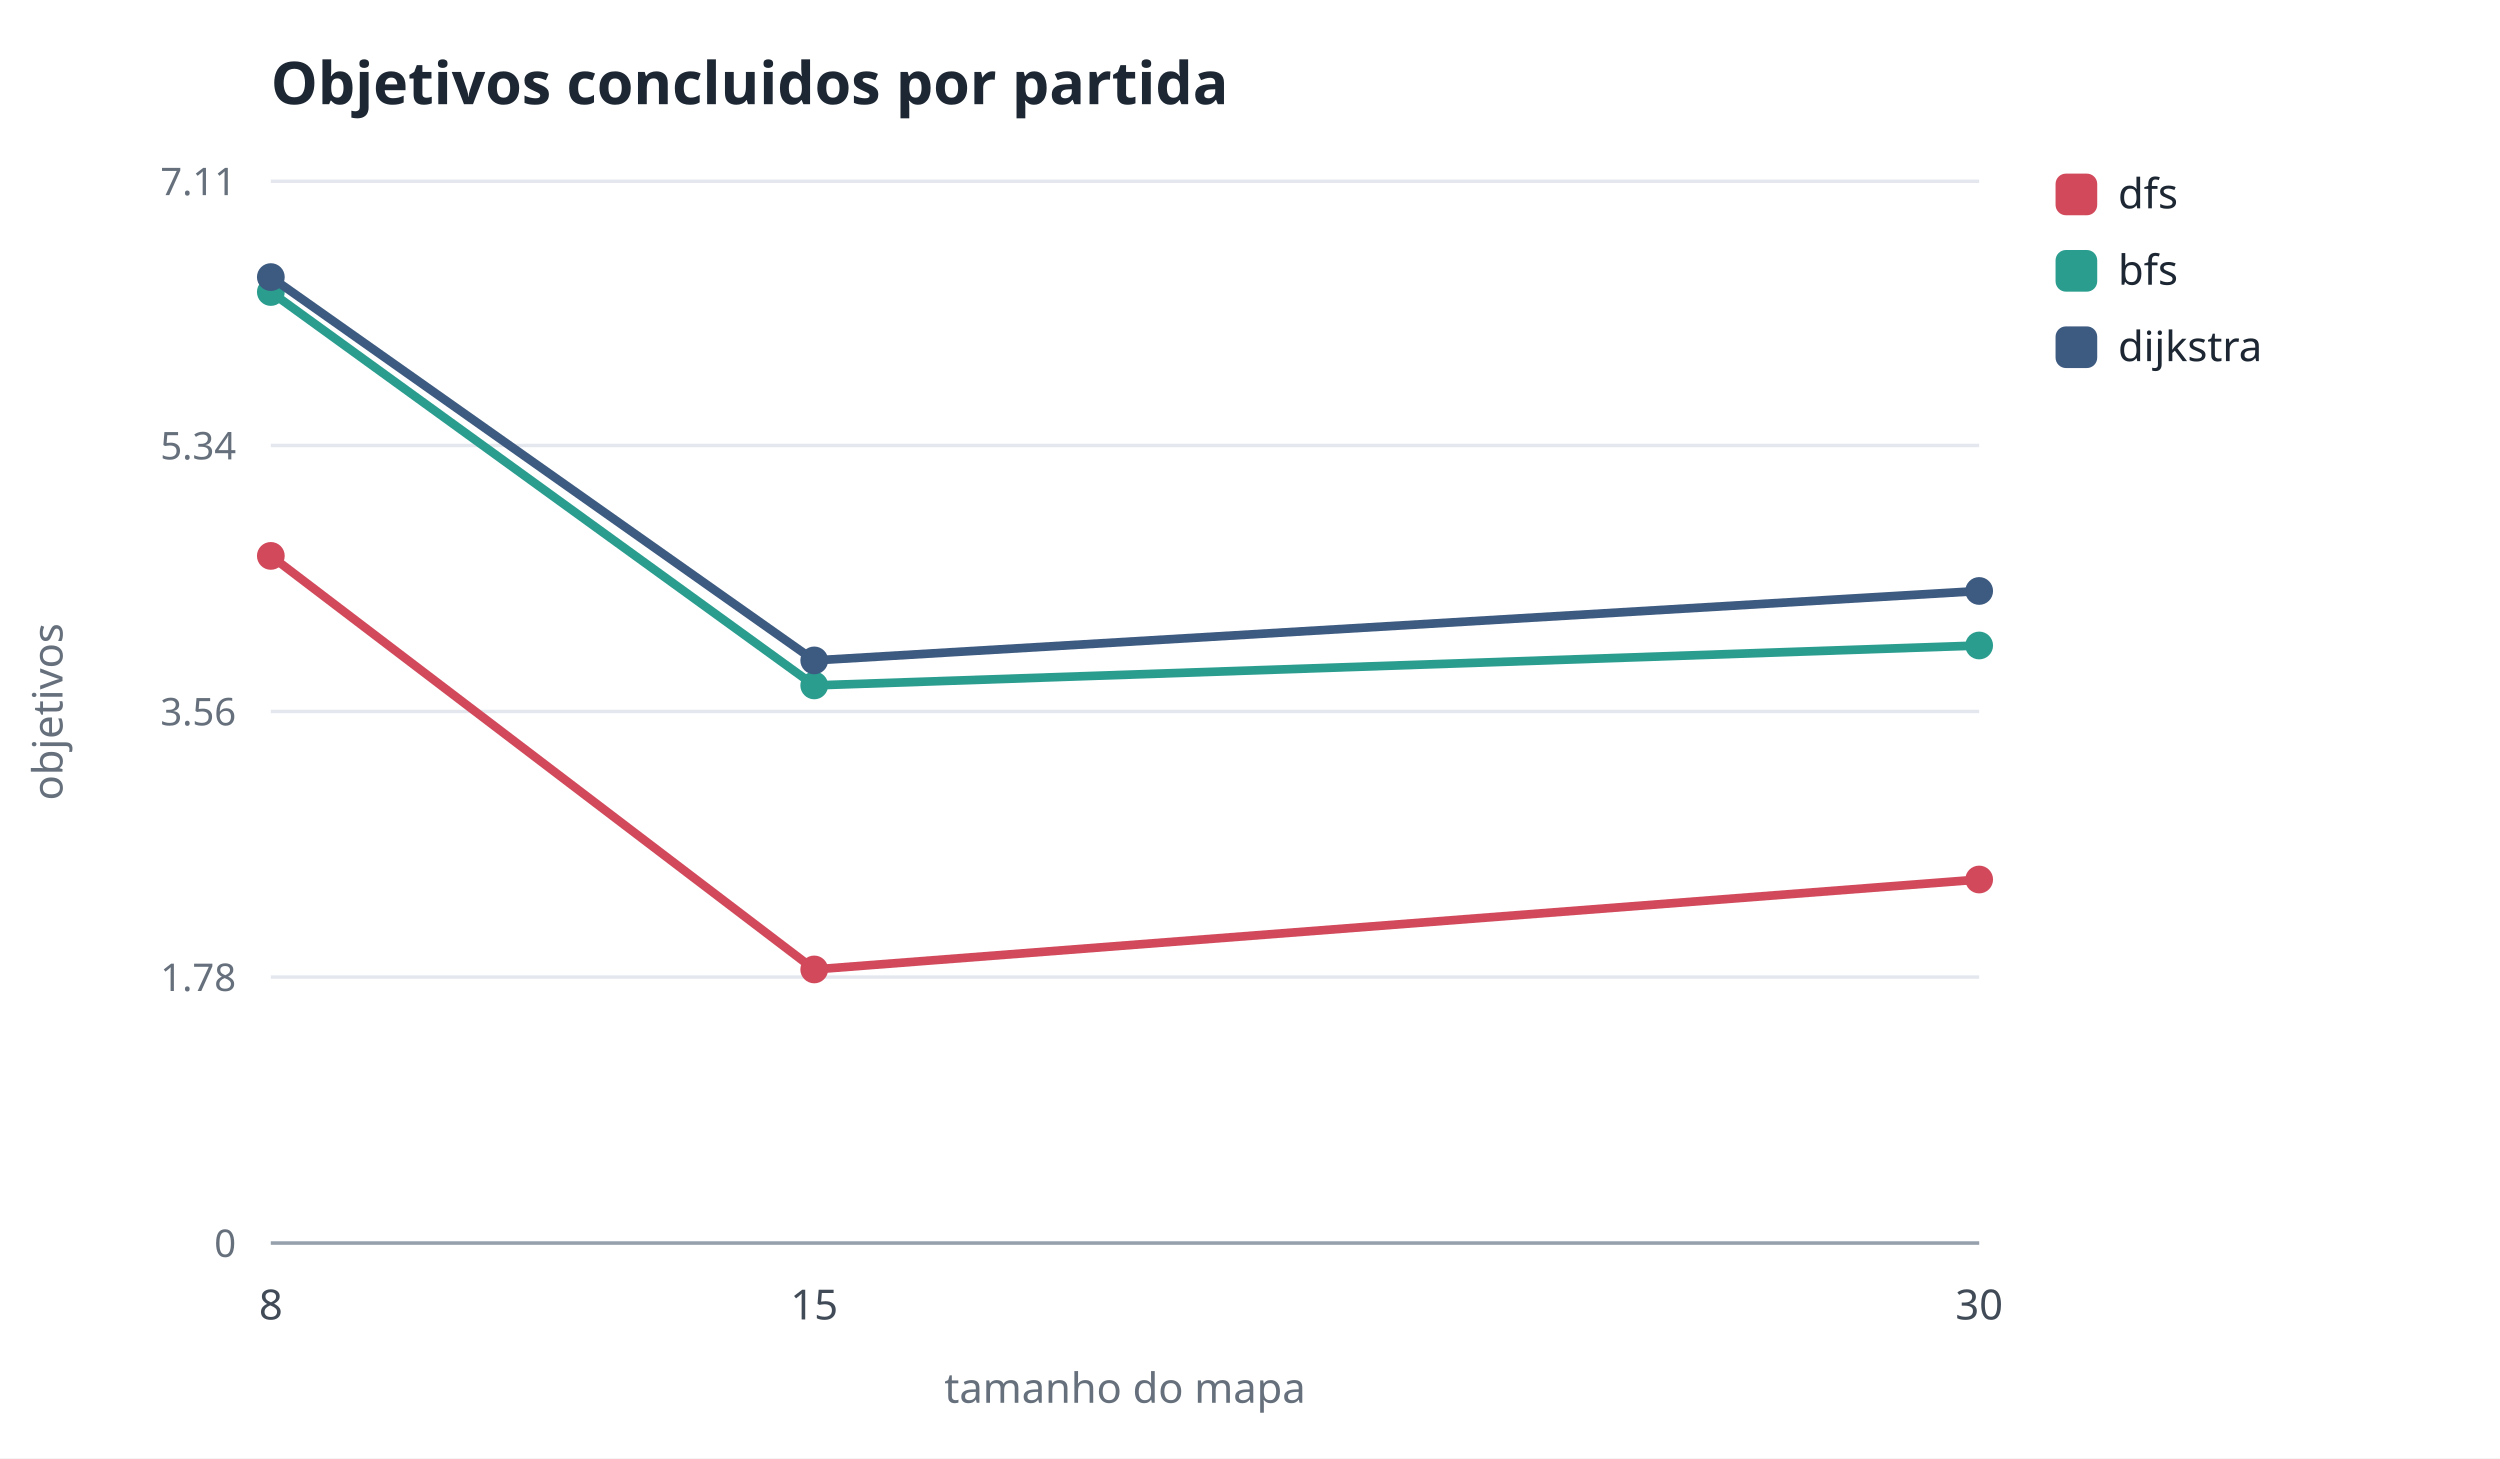
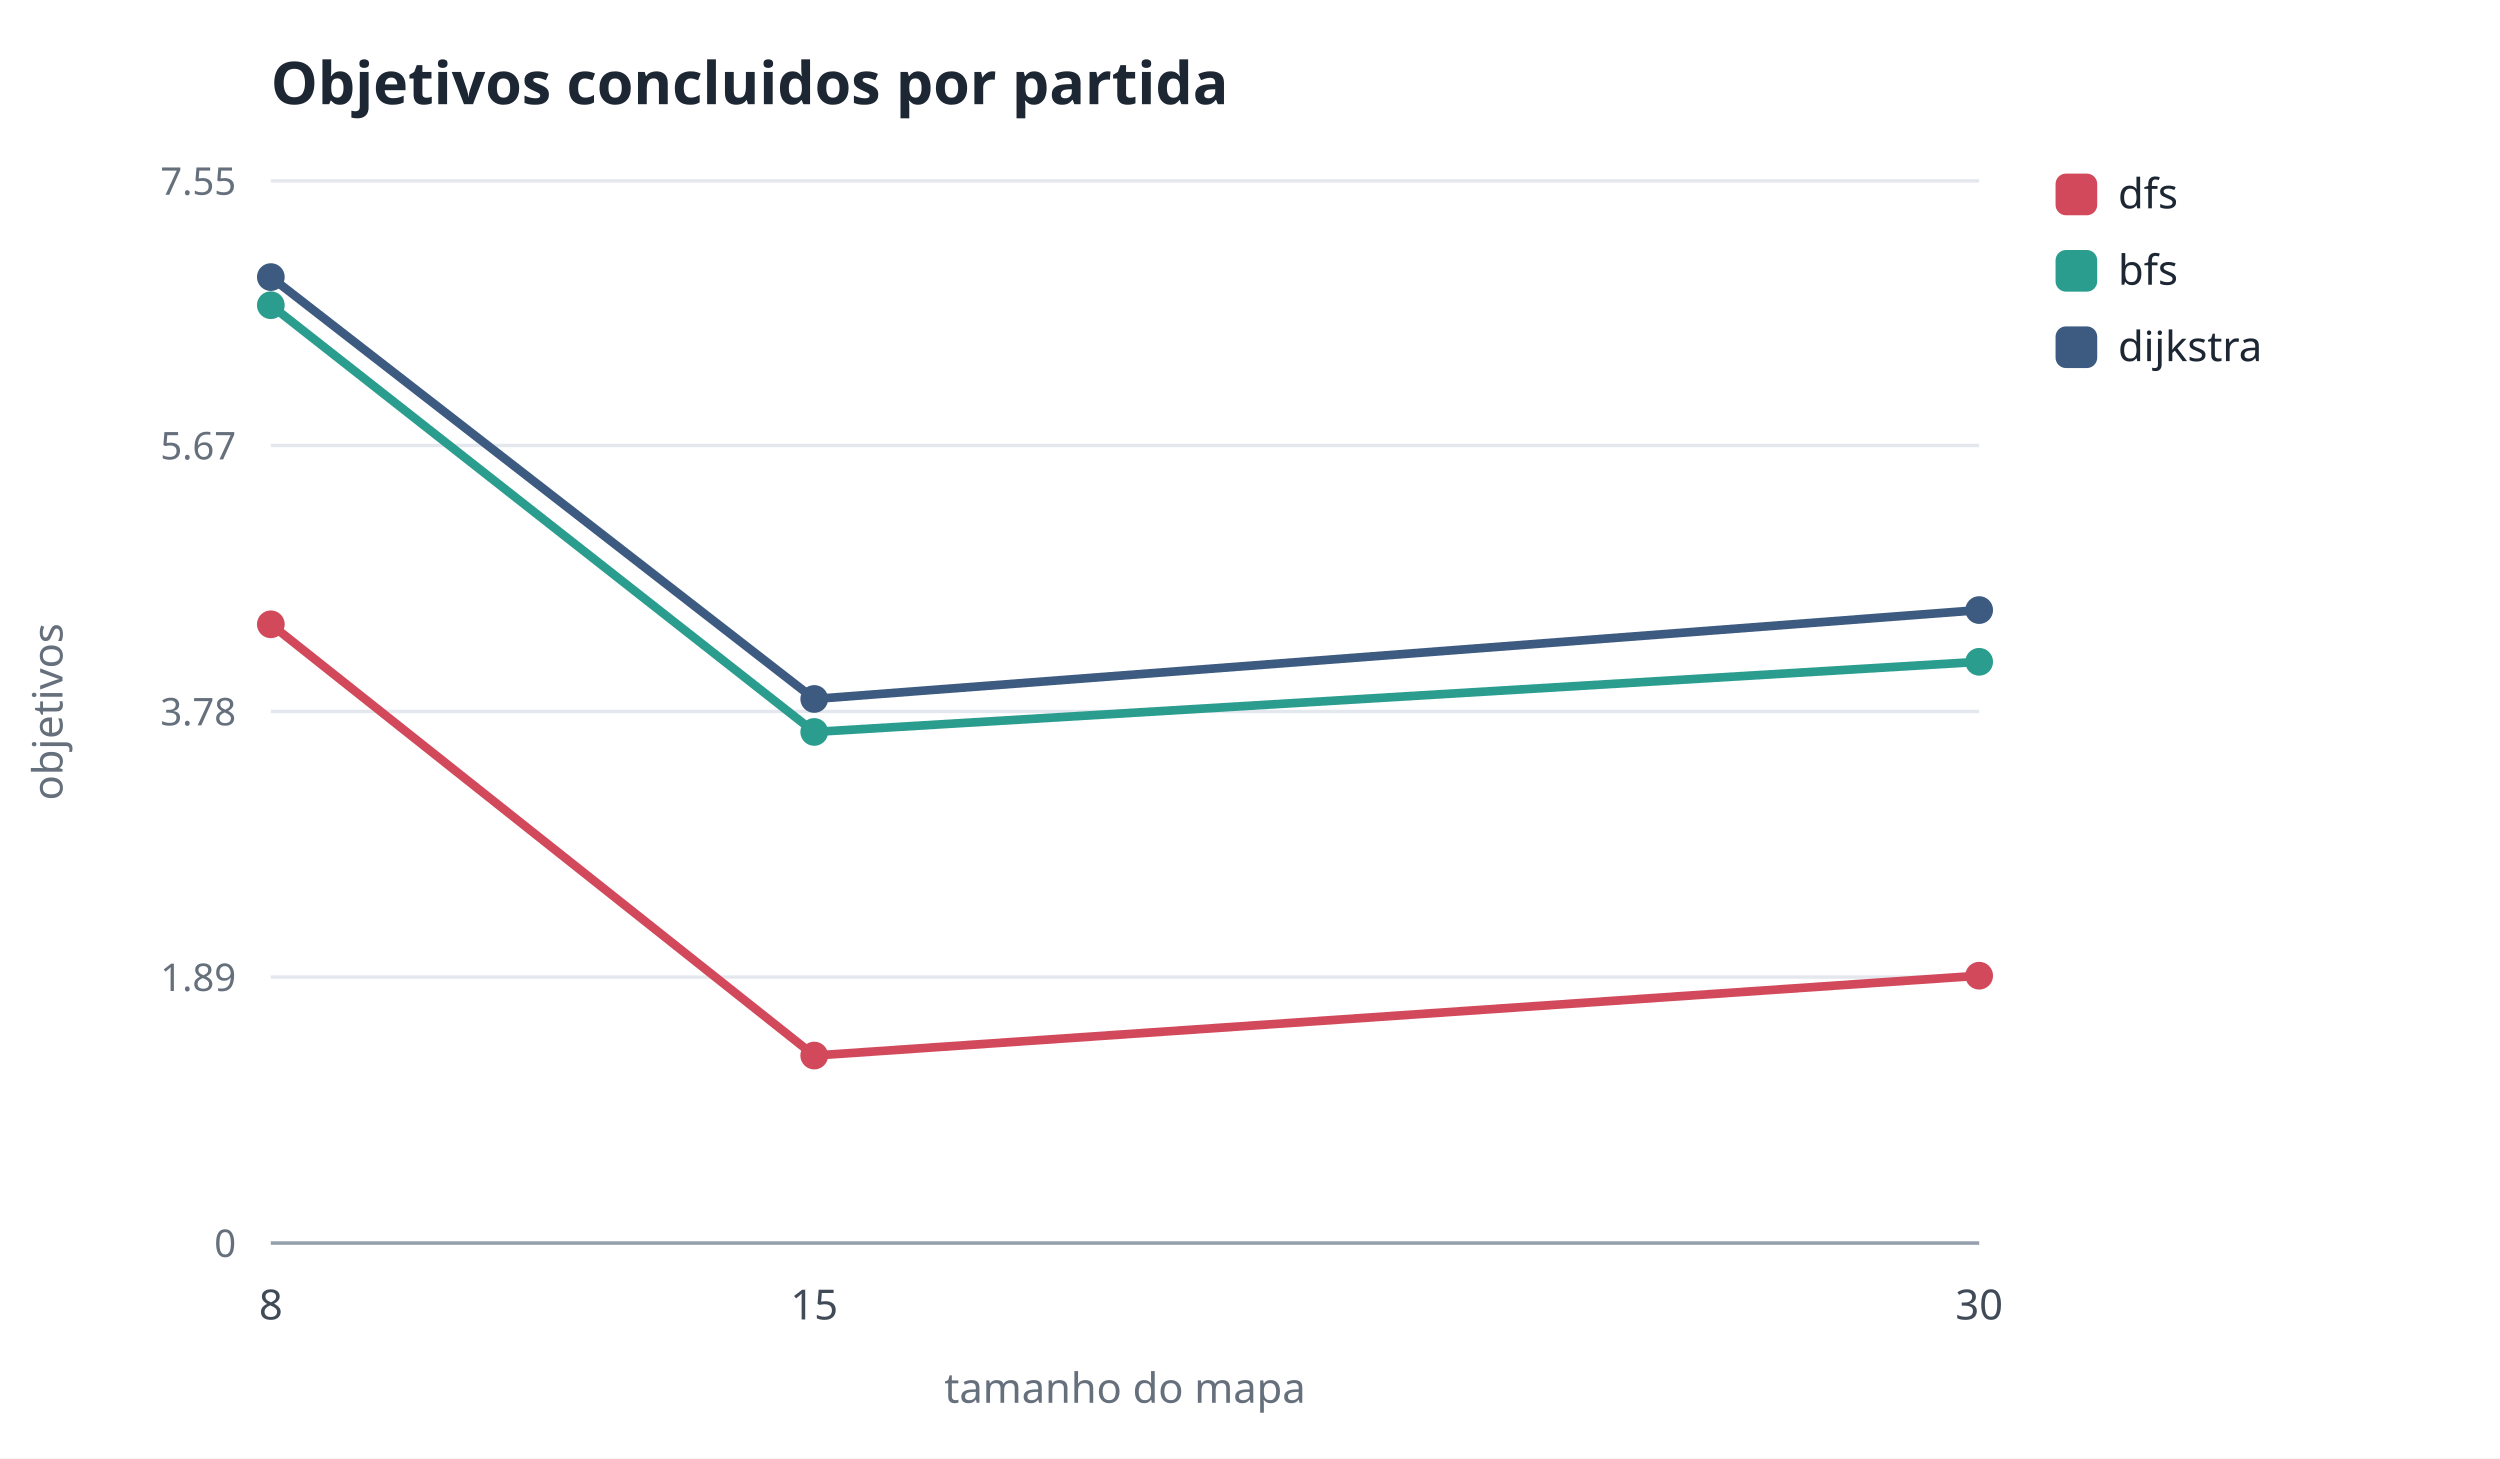
<svg xmlns="http://www.w3.org/2000/svg" width="720" height="420" viewBox="0 0 720 420" font-family="system-ui, sans-serif">
  <rect width="720" height="420" fill="#ffffff" />
  <text x="78" y="30" font-size="17" font-weight="600" fill="#1d2733">Objetivos concluidos por partida</text>
  <line x1="78" y1="358.0" x2="570" y2="358.0" stroke="#e4e8ee" stroke-width="1" />
  <text x="68" y="362.0" font-size="11" text-anchor="end" fill="#66707c">0</text>
  <line x1="78" y1="281.4" x2="570" y2="281.4" stroke="#e4e8ee" stroke-width="1" />
-   <text x="68" y="285.4" font-size="11" text-anchor="end" fill="#66707c">1.78</text>
+   <text x="68" y="285.4" font-size="11" text-anchor="end" fill="#66707c">1.89</text>
  <line x1="78" y1="204.9" x2="570" y2="204.9" stroke="#e4e8ee" stroke-width="1" />
-   <text x="68" y="208.9" font-size="11" text-anchor="end" fill="#66707c">3.56</text>
+   <text x="68" y="208.9" font-size="11" text-anchor="end" fill="#66707c">3.78</text>
  <line x1="78" y1="128.3" x2="570" y2="128.3" stroke="#e4e8ee" stroke-width="1" />
-   <text x="68" y="132.3" font-size="11" text-anchor="end" fill="#66707c">5.34</text>
-   <line x1="78" y1="52.2" x2="570" y2="52.2" stroke="#e4e8ee" stroke-width="1" />
-   <text x="68" y="56.2" font-size="11" text-anchor="end" fill="#66707c">7.11</text>
+   <text x="68" y="132.3" font-size="11" text-anchor="end" fill="#66707c">5.67</text>
+   <line x1="78" y1="52.1" x2="570" y2="52.1" stroke="#e4e8ee" stroke-width="1" />
+   <text x="68" y="56.1" font-size="11" text-anchor="end" fill="#66707c">7.55</text>
  <line x1="78" y1="358" x2="570" y2="358" stroke="#96a0ac" stroke-width="1" />
  <text x="78.0" y="380" font-size="12" text-anchor="middle" fill="#414b57">8</text>
  <text x="234.5" y="380" font-size="12" text-anchor="middle" fill="#414b57">15</text>
  <text x="570.0" y="380" font-size="12" text-anchor="middle" fill="#414b57">30</text>
  <text x="324" y="404" font-size="12" text-anchor="middle" fill="#66707c">tamanho do mapa</text>
  <text x="18" y="205" font-size="12" fill="#66707c" text-anchor="middle" transform="rotate(-90 18 205)">objetivos</text>
-   <polyline points="78.0,160.1 234.5,279.2 570.0,253.3" fill="none" stroke="#d1495b" stroke-width="2.5" stroke-linejoin="round" stroke-linecap="round" />
-   <circle cx="78.0" cy="160.1" r="4" fill="#d1495b" />
-   <circle cx="234.5" cy="279.2" r="4" fill="#d1495b" />
-   <circle cx="570.0" cy="253.3" r="4" fill="#d1495b" />
+   <polyline points="78.0,179.8 234.5,304.0 570.0,281.0" fill="none" stroke="#d1495b" stroke-width="2.5" stroke-linejoin="round" stroke-linecap="round" />
+   <circle cx="78.0" cy="179.8" r="4" fill="#d1495b" />
+   <circle cx="234.5" cy="304.0" r="4" fill="#d1495b" />
+   <circle cx="570.0" cy="281.0" r="4" fill="#d1495b" />
  <rect x="592" y="50" width="12" height="12" rx="3" fill="#d1495b" />
  <text x="610" y="60" font-size="12" fill="#1d2733">dfs</text>
-   <polyline points="78.0,84.1 234.5,197.4 570.0,185.9" fill="none" stroke="#2a9d8f" stroke-width="2.5" stroke-linejoin="round" stroke-linecap="round" />
-   <circle cx="78.0" cy="84.1" r="4" fill="#2a9d8f" />
-   <circle cx="234.5" cy="197.4" r="4" fill="#2a9d8f" />
-   <circle cx="570.0" cy="185.9" r="4" fill="#2a9d8f" />
+   <polyline points="78.0,87.9 234.5,210.8 570.0,190.6" fill="none" stroke="#2a9d8f" stroke-width="2.5" stroke-linejoin="round" stroke-linecap="round" />
+   <circle cx="78.0" cy="87.9" r="4" fill="#2a9d8f" />
+   <circle cx="234.5" cy="210.8" r="4" fill="#2a9d8f" />
+   <circle cx="570.0" cy="190.6" r="4" fill="#2a9d8f" />
  <rect x="592" y="72" width="12" height="12" rx="3" fill="#2a9d8f" />
  <text x="610" y="82" font-size="12" fill="#1d2733">bfs</text>
-   <polyline points="78.0,79.8 234.5,190.2 570.0,170.2" fill="none" stroke="#3d5a80" stroke-width="2.5" stroke-linejoin="round" stroke-linecap="round" />
+   <polyline points="78.0,79.8 234.5,201.3 570.0,175.7" fill="none" stroke="#3d5a80" stroke-width="2.5" stroke-linejoin="round" stroke-linecap="round" />
  <circle cx="78.0" cy="79.8" r="4" fill="#3d5a80" />
-   <circle cx="234.5" cy="190.2" r="4" fill="#3d5a80" />
-   <circle cx="570.0" cy="170.2" r="4" fill="#3d5a80" />
+   <circle cx="234.5" cy="201.3" r="4" fill="#3d5a80" />
+   <circle cx="570.0" cy="175.7" r="4" fill="#3d5a80" />
  <rect x="592" y="94" width="12" height="12" rx="3" fill="#3d5a80" />
  <text x="610" y="104" font-size="12" fill="#1d2733">dijkstra</text>
</svg>
